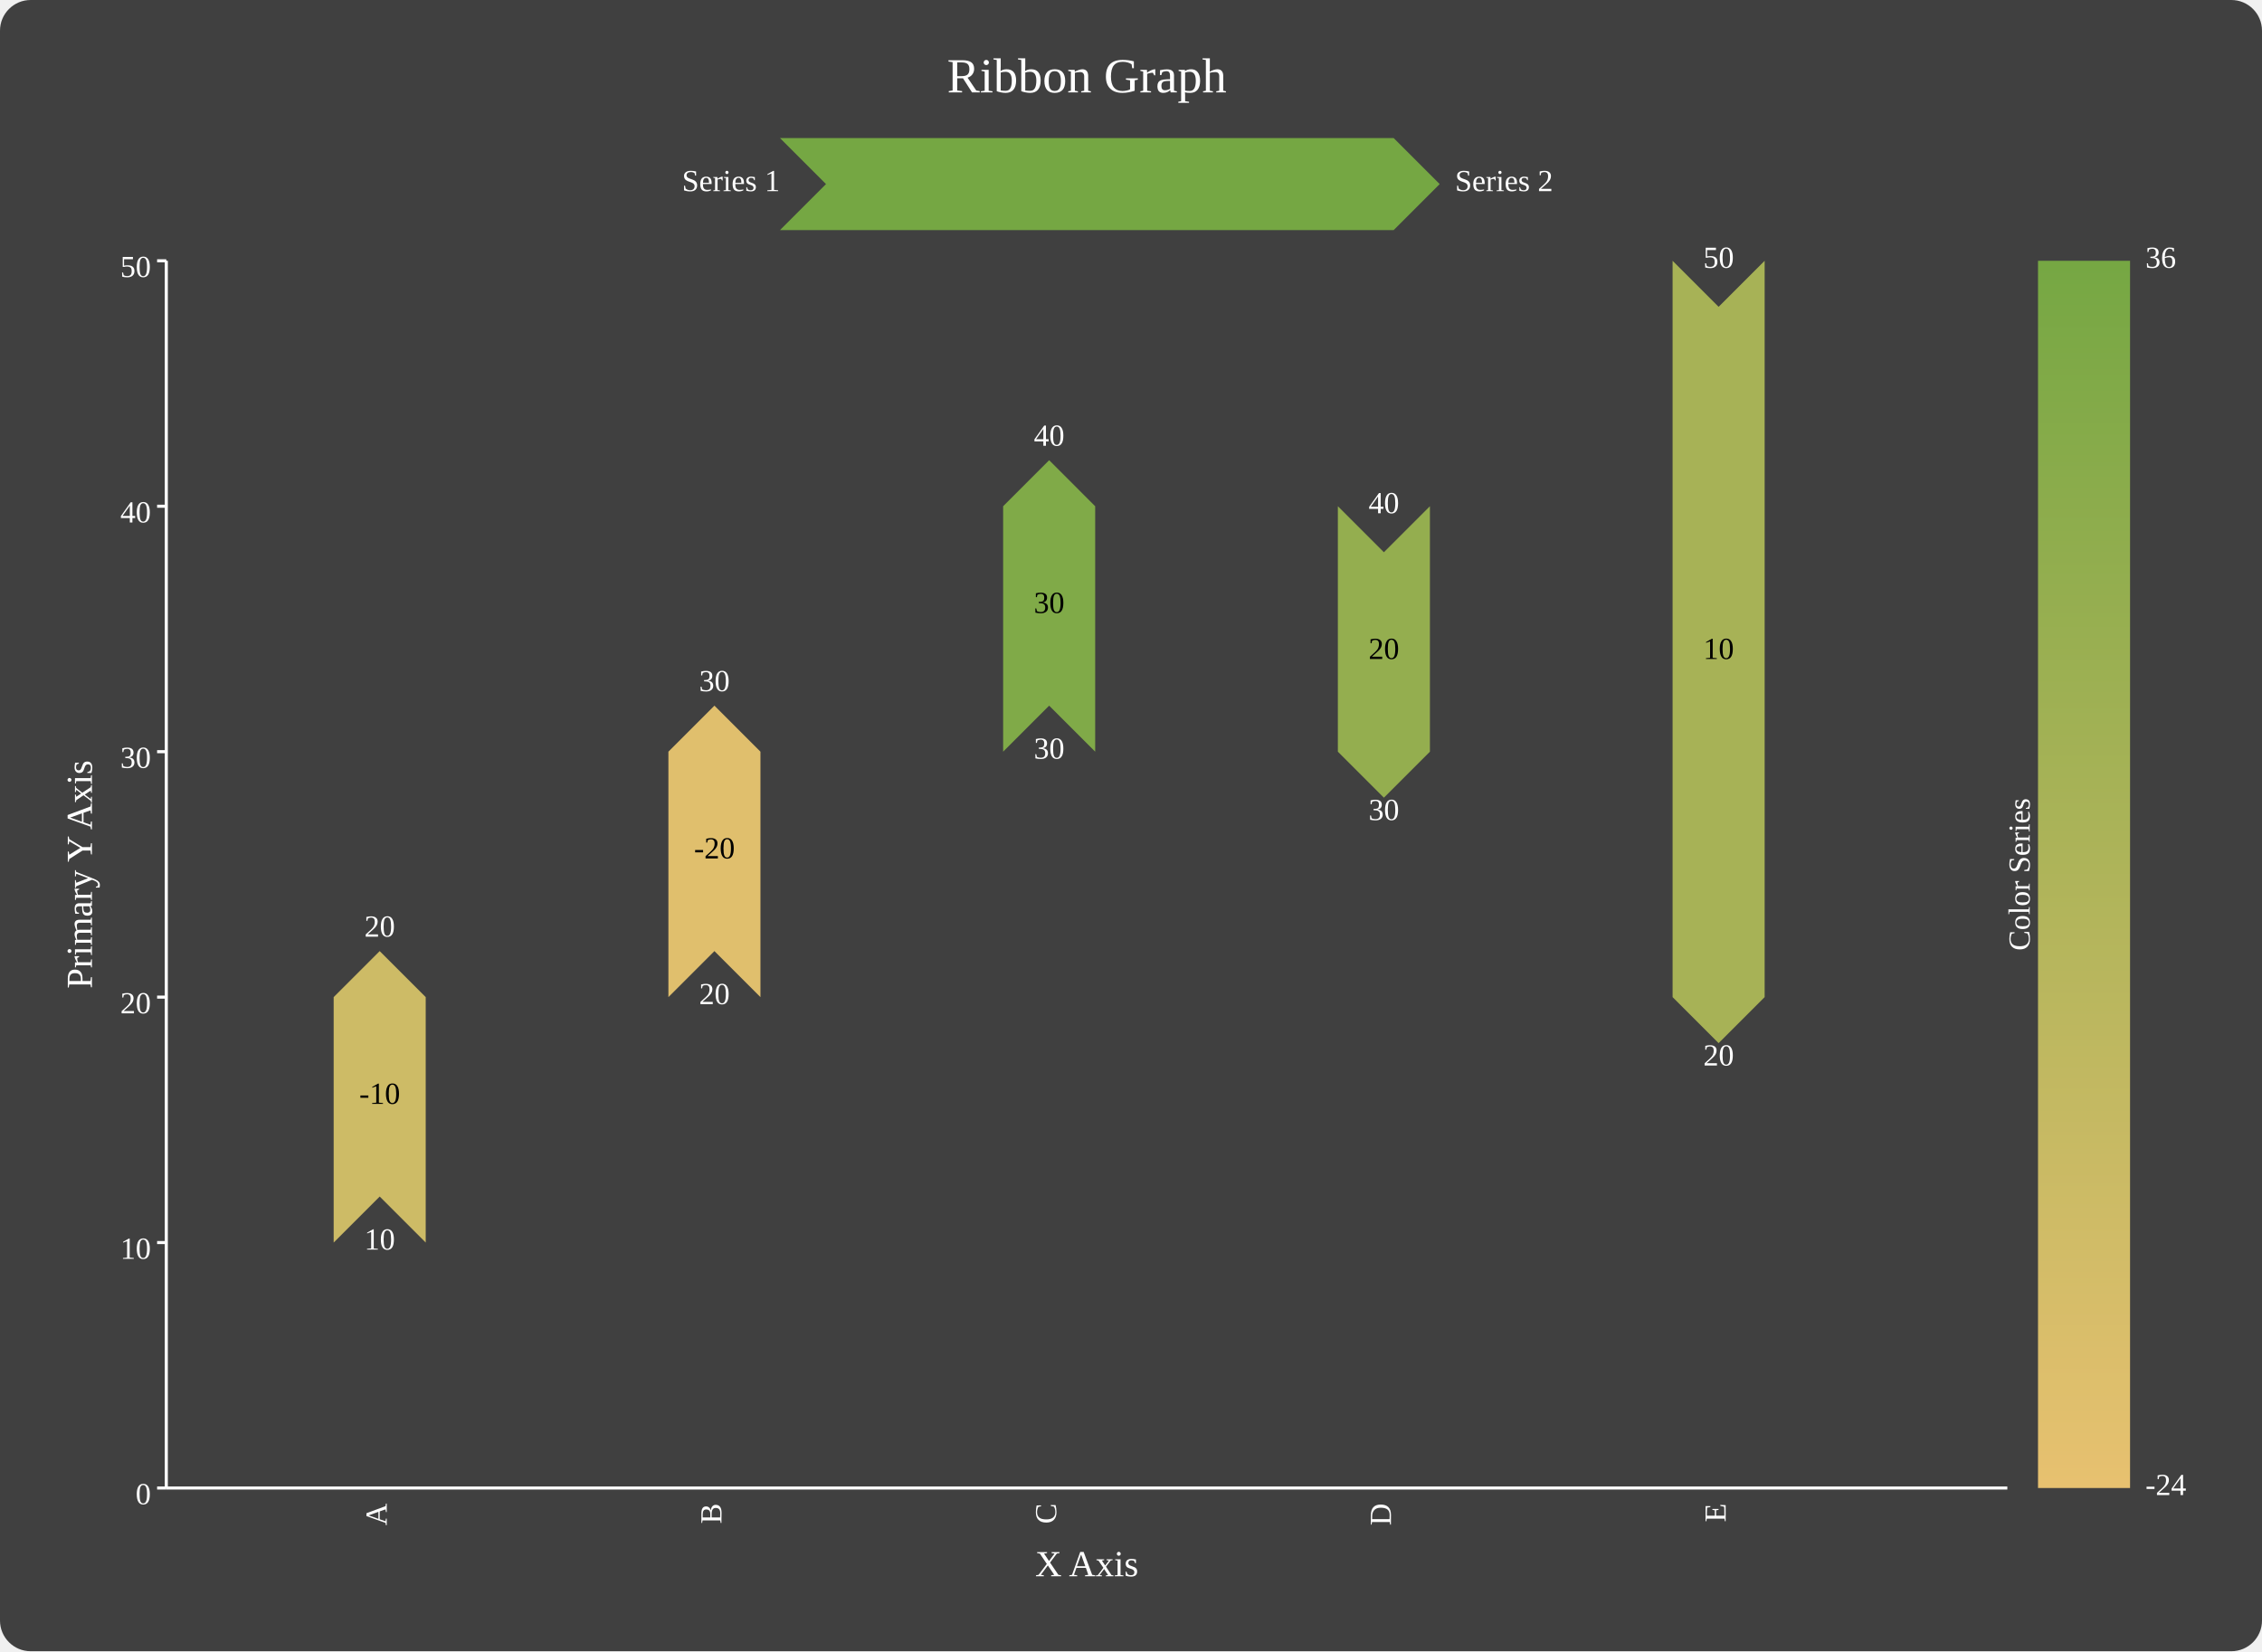
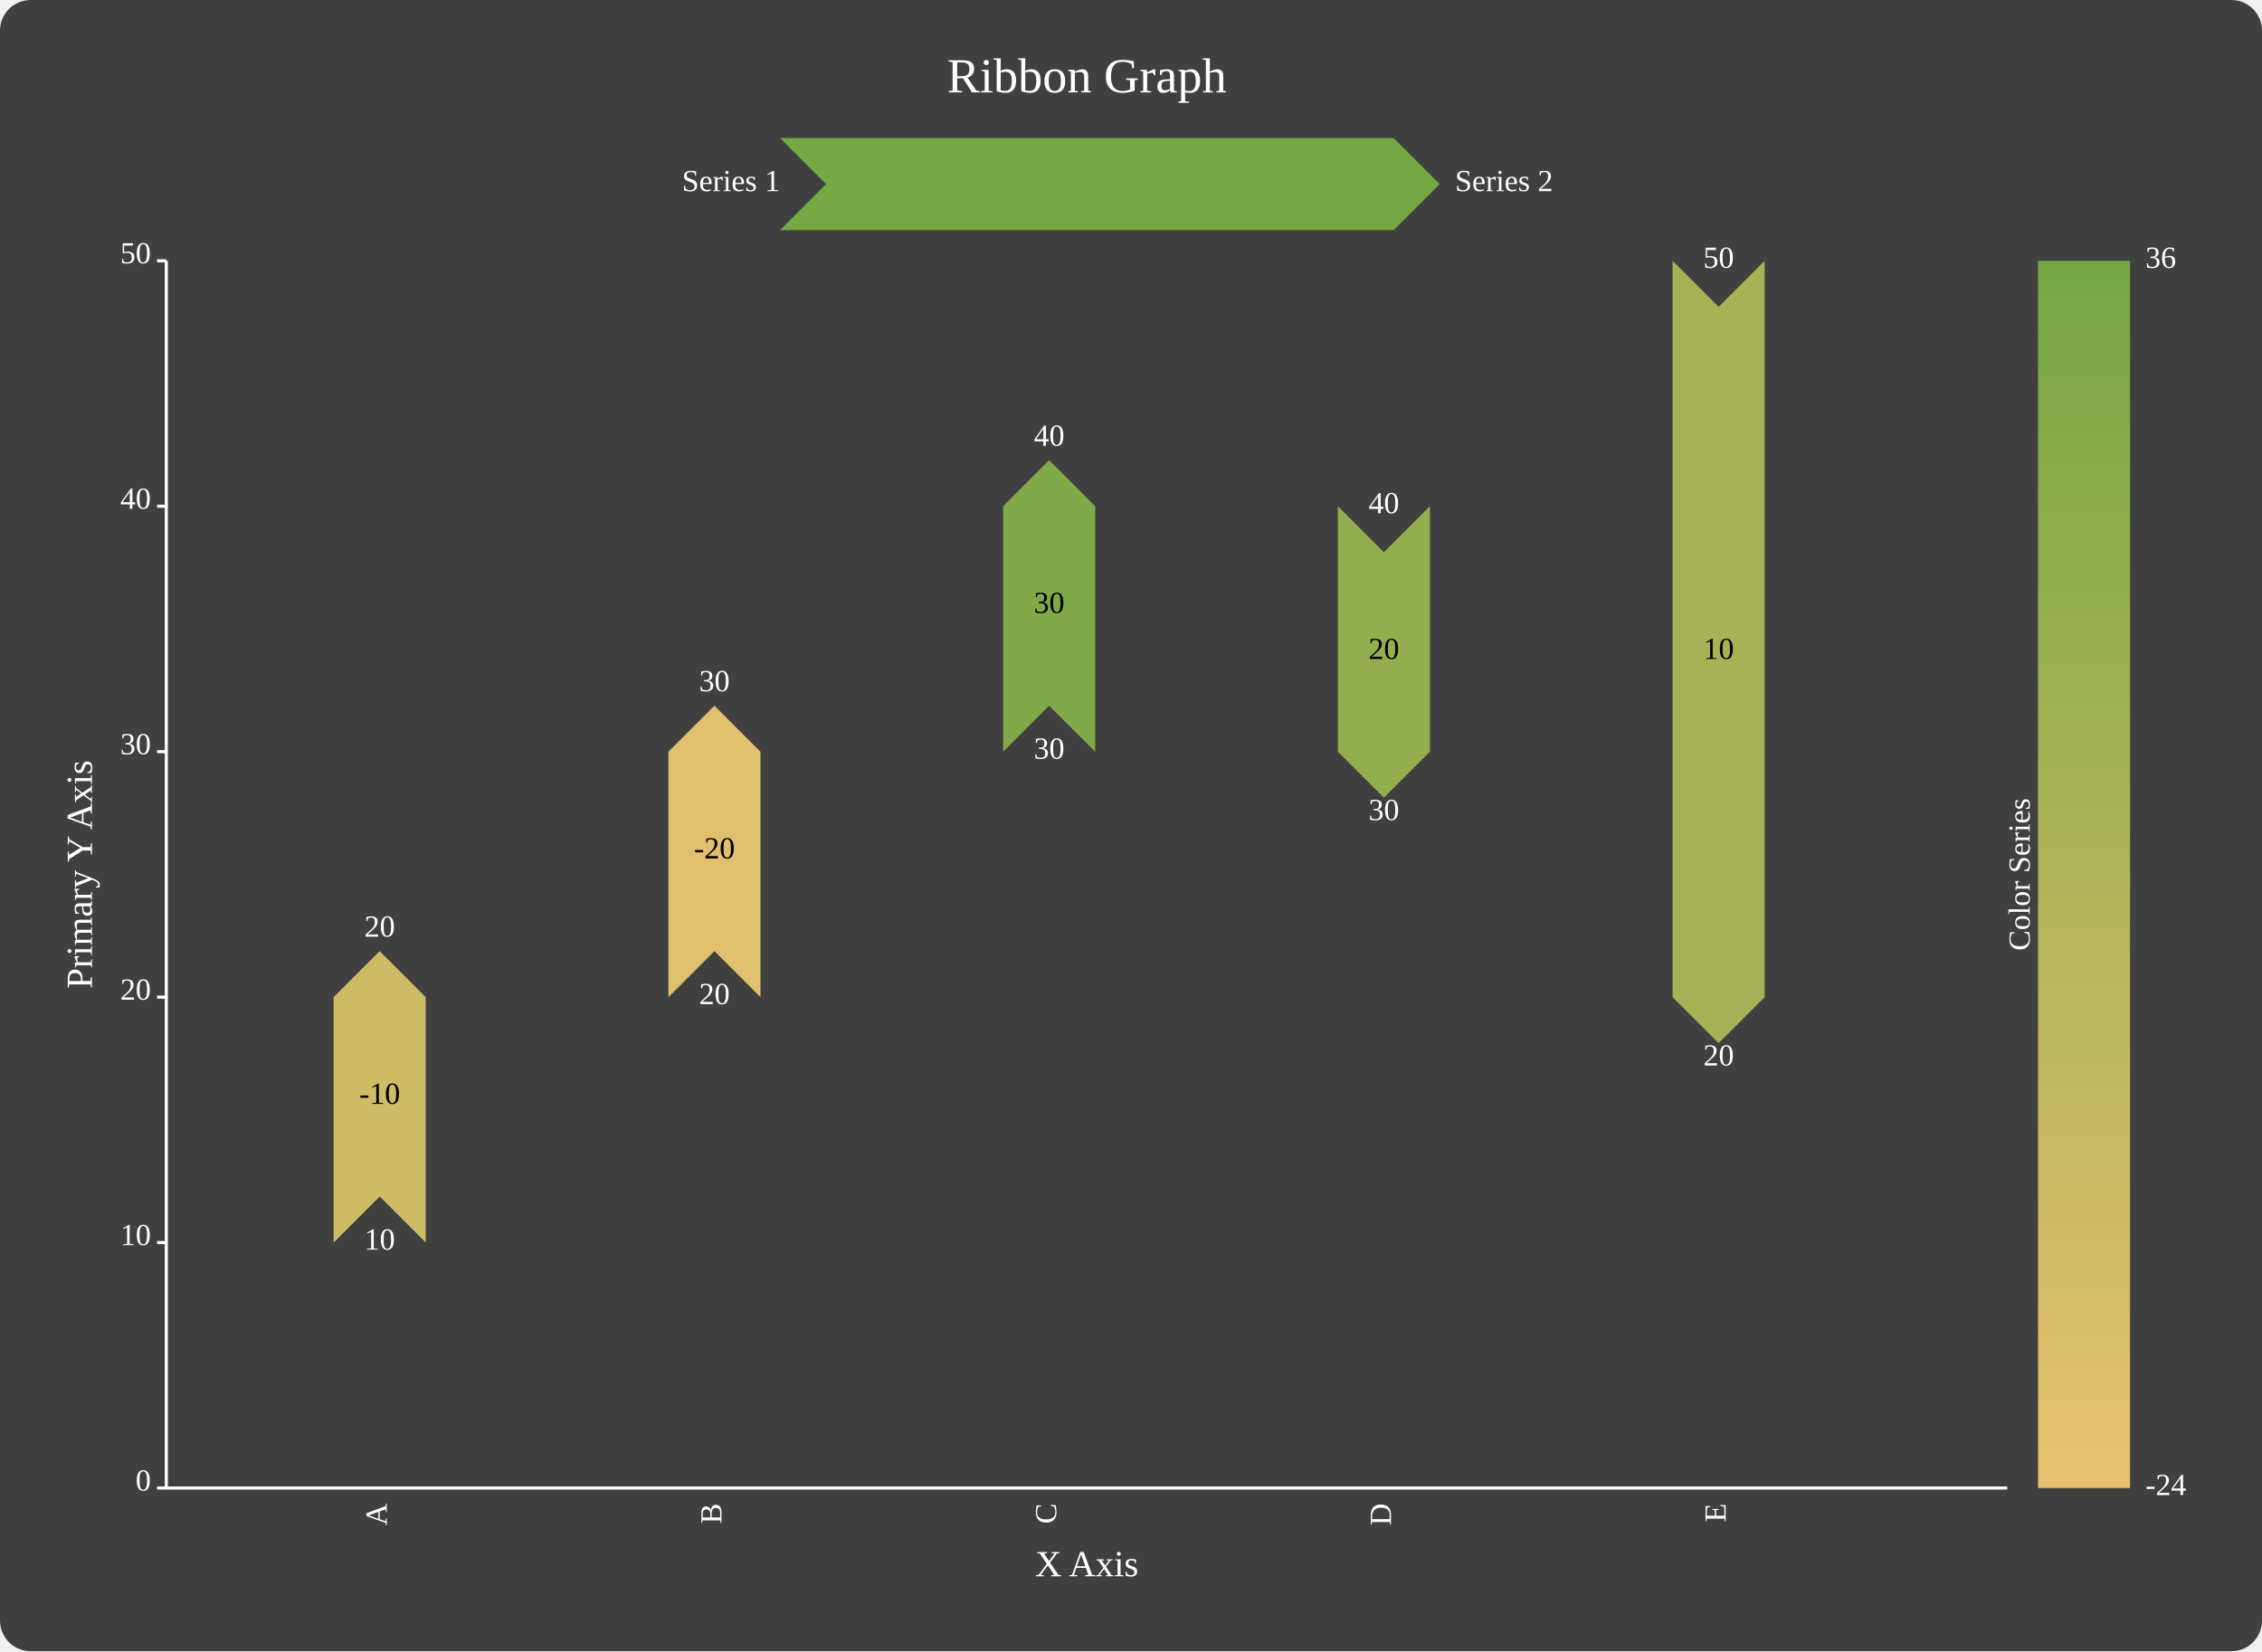
<svg xmlns="http://www.w3.org/2000/svg" width="737.2" height="538.2" viewBox="-54.2 -85.0 737.2 538.2">
  <defs>
    <linearGradient id="legend_grad" x1="0%" y1="0%" x2="0%" y2="100%">
      <stop offset="0.0%" style="stop-color:#75a743" />
      <stop offset="100.0%" style="stop-color:#e8c170" />
    </linearGradient>
  </defs>
  <rect x="-54.2" y="-85.0" width="737.2" height="538.2" rx="10" ry="10" fill="#404040" />
  <path d="M200.0 -40 h200.0 l15.0 15.0 l-15.0 15.0 h-200.0 l15.0 -15.0" fill="#75a743" />
  <text x="200.0" y="-25.0" font-size="10" fill="#ffffff" text-anchor="end" dominant-baseline="middle">Series 1</text>
  <text x="420.0" y="-25.0" font-size="10" fill="#ffffff" text-anchor="start" dominant-baseline="middle">Series 2</text>
  <rect x="610" y="0" width="30" height="400" fill="url(#legend_grad)" />
  <text x="605" y="200.0" font-size="10" fill="#ffffff" text-anchor="middle" dominant-baseline="middle" transform="rotate(-90 605 200.0)">Color Series</text>
  <text x="645" y="0" font-size="10" fill="#ffffff" text-anchor="start" dominant-baseline="middle">36</text>
  <text x="645" y="400" font-size="10" fill="#ffffff" text-anchor="start" dominant-baseline="middle">-24</text>
  <path d="M54.545 240.0 v80.0 l15.0 -15.0 l15.0 15.0 v-80.0 l-15.0 -15.0" fill="#cdbb66" />
  <text x="69.545" y="320.0" font-size="10" fill="#ffffff" text-anchor="middle" dominant-baseline="middle">10</text>
  <text x="69.545" y="218.0" font-size="10" fill="#ffffff" text-anchor="middle" dominant-baseline="middle">20</text>
  <text x="69.545" y="272.5" font-size="10" fill="#000000" text-anchor="middle" dominant-baseline="middle">-10</text>
  <path d="M163.636 160.0 v80.0 l15.0 -15.0 l15.0 15.0 v-80.0 l-15.0 -15.0" fill="#e0bf6d" />
  <text x="178.636" y="240.0" font-size="10" fill="#ffffff" text-anchor="middle" dominant-baseline="middle">20</text>
  <text x="178.636" y="138.0" font-size="10" fill="#ffffff" text-anchor="middle" dominant-baseline="middle">30</text>
  <text x="178.636" y="192.5" font-size="10" fill="#000000" text-anchor="middle" dominant-baseline="middle">-20</text>
  <path d="M272.727 80.0 v80.0 l15.0 -15.0 l15.0 15.0 v-80.0 l-15.0 -15.0" fill="#80aa48" />
  <text x="287.727" y="160.0" font-size="10" fill="#ffffff" text-anchor="middle" dominant-baseline="middle">30</text>
  <text x="287.727" y="58.0" font-size="10" fill="#ffffff" text-anchor="middle" dominant-baseline="middle">40</text>
  <text x="287.727" y="112.5" font-size="10" fill="#000000" text-anchor="middle" dominant-baseline="middle">30</text>
  <path d="M381.818 80.0 v80.0 l15.0 15.0 l15.0 -15.0 v-80.0 l-15.0 15.0" fill="#94ae4f" />
  <text x="396.818" y="80.0" font-size="10" fill="#ffffff" text-anchor="middle" dominant-baseline="middle">40</text>
  <text x="396.818" y="180.0" font-size="10" fill="#ffffff" text-anchor="middle" dominant-baseline="middle">30</text>
  <text x="396.818" y="127.5" font-size="10" fill="#000000" text-anchor="middle" dominant-baseline="middle">20</text>
  <path d="M490.909 0.0 v240.0 l15.0 15.0 l15.0 -15.0 v-240.0 l-15.0 15.0" fill="#a7b256" />
  <text x="505.909" y="0.0" font-size="10" fill="#ffffff" text-anchor="middle" dominant-baseline="middle">50</text>
  <text x="505.909" y="260.0" font-size="10" fill="#ffffff" text-anchor="middle" dominant-baseline="middle">20</text>
  <text x="505.909" y="127.5" font-size="10" fill="#000000" text-anchor="middle" dominant-baseline="middle">10</text>
  <line x1="0" y1="0" x2="0" y2="400" stroke="#ffffff" stroke-width="1" />
  <line x1="0" y1="400" x2="600" y2="400" stroke="#ffffff" stroke-width="1" />
  <text x="69.545" y="405" font-size="10" fill="#ffffff" text-anchor="end" dominant-baseline="middle" transform="rotate(-90 69.54545 405)">A</text>
  <text x="178.636" y="405" font-size="10" fill="#ffffff" text-anchor="end" dominant-baseline="middle" transform="rotate(-90 178.6364 405)">B</text>
  <text x="287.727" y="405" font-size="10" fill="#ffffff" text-anchor="end" dominant-baseline="middle" transform="rotate(-90 287.7273 405)">C</text>
  <text x="396.818" y="405" font-size="10" fill="#ffffff" text-anchor="end" dominant-baseline="middle" transform="rotate(-90 396.8182 405)">D</text>
  <text x="505.909" y="405" font-size="10" fill="#ffffff" text-anchor="end" dominant-baseline="middle" transform="rotate(-90 505.9091 405)">E</text>
-   <text x="-5" y="403.0" font-size="10" fill="#ffffff" text-anchor="end" dominant-baseline="middle">0</text>
+   <text x="-5" y="403.0" font-size="10" fill="#ffffff" text-anchor="end" dominant-baseline="text-bottom">0</text>
  <line x1="0" y1="400.0" x2="-3" y2="400.0" stroke="#ffffff" stroke-width="1" />
-   <text x="-5" y="323.0" font-size="10" fill="#ffffff" text-anchor="end" dominant-baseline="middle">10</text>
+   <text x="-5" y="323.0" font-size="10" fill="#ffffff" text-anchor="end" dominant-baseline="text-bottom">10</text>
  <line x1="0" y1="320.0" x2="-3" y2="320.0" stroke="#ffffff" stroke-width="1" />
-   <text x="-5" y="243.0" font-size="10" fill="#ffffff" text-anchor="end" dominant-baseline="middle">20</text>
+   <text x="-5" y="243.0" font-size="10" fill="#ffffff" text-anchor="end" dominant-baseline="text-bottom">20</text>
  <line x1="0" y1="240.0" x2="-3" y2="240.0" stroke="#ffffff" stroke-width="1" />
-   <text x="-5" y="163.0" font-size="10" fill="#ffffff" text-anchor="end" dominant-baseline="middle">30</text>
+   <text x="-5" y="163.0" font-size="10" fill="#ffffff" text-anchor="end" dominant-baseline="text-bottom">30</text>
  <line x1="0" y1="160.0" x2="-3" y2="160.0" stroke="#ffffff" stroke-width="1" />
-   <text x="-5" y="83.0" font-size="10" fill="#ffffff" text-anchor="end" dominant-baseline="middle">40</text>
+   <text x="-5" y="83.0" font-size="10" fill="#ffffff" text-anchor="end" dominant-baseline="text-bottom">40</text>
  <line x1="0" y1="80.0" x2="-3" y2="80.0" stroke="#ffffff" stroke-width="1" />
-   <text x="-5" y="3.0" font-size="10" fill="#ffffff" text-anchor="end" dominant-baseline="middle">50</text>
+   <text x="-5" y="3.0" font-size="10" fill="#ffffff" text-anchor="end" dominant-baseline="text-bottom">50</text>
  <line x1="0" y1="0.0" x2="-3" y2="0.0" stroke="#ffffff" stroke-width="1" />
  <text x="300.0" y="426.0" font-size="12" fill="#ffffff" text-anchor="middle" dominant-baseline="middle">X Axis</text>
  <text x="-27.0" y="200.0" font-size="12" fill="#ffffff" text-anchor="middle" dominant-baseline="middle" transform="rotate(-90 -27.0 200.0)">Primary Y Axis</text>
  <text x="300.0" y="-65.0" font-size="16" fill="#ffffff" text-anchor="middle" dominant-baseline="text-top">Ribbon Graph</text>
</svg>
